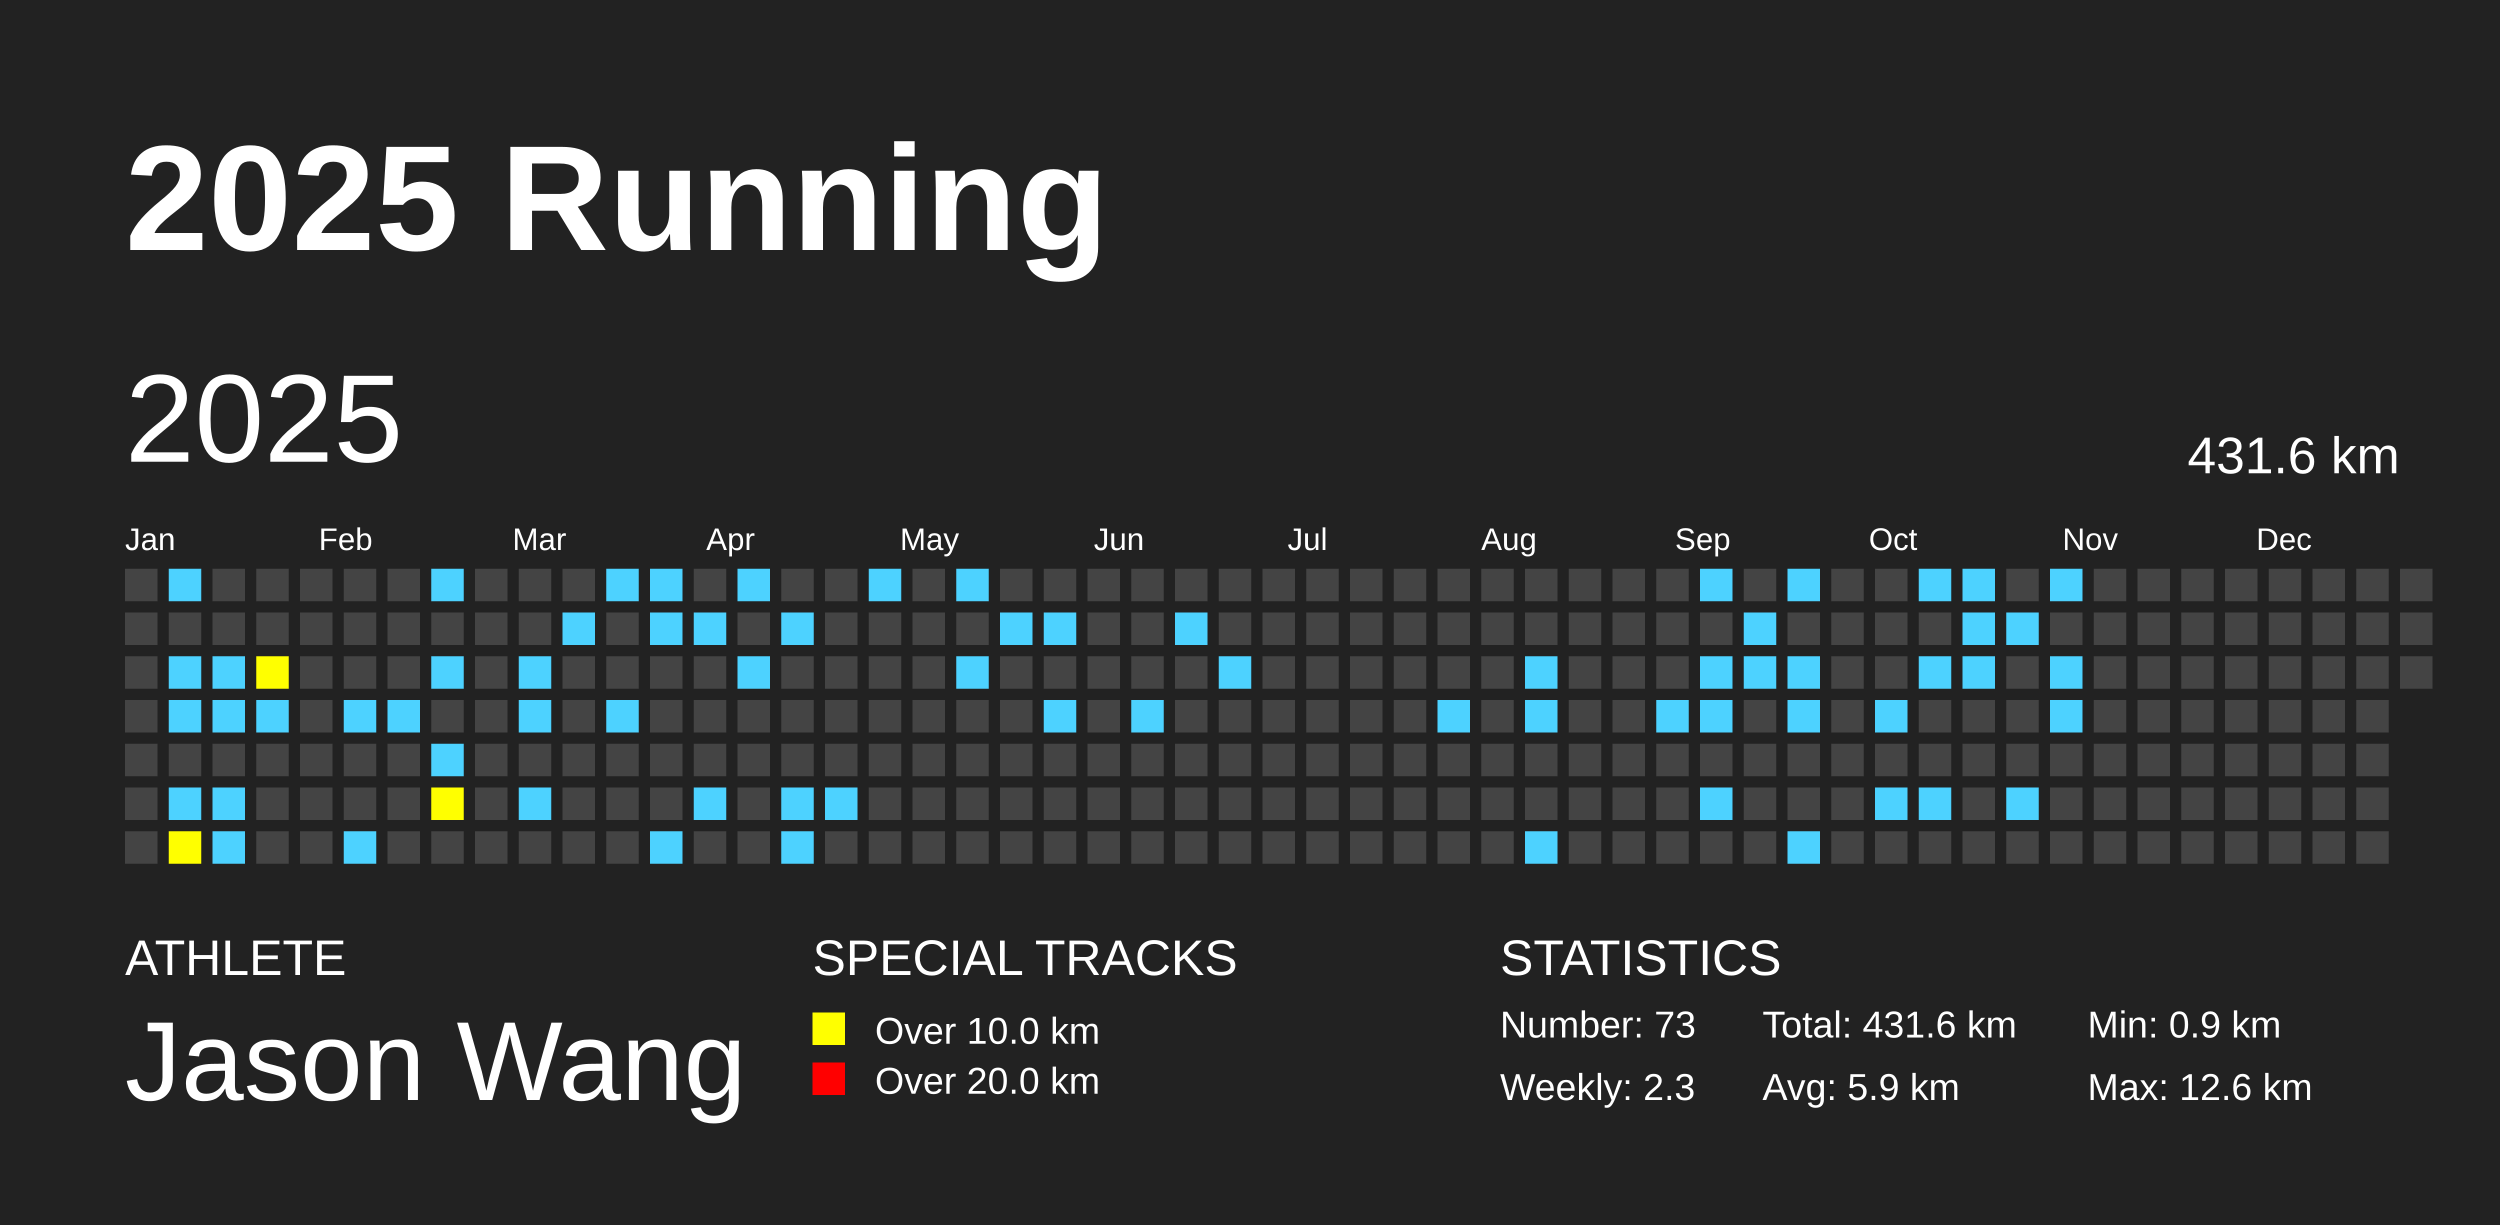
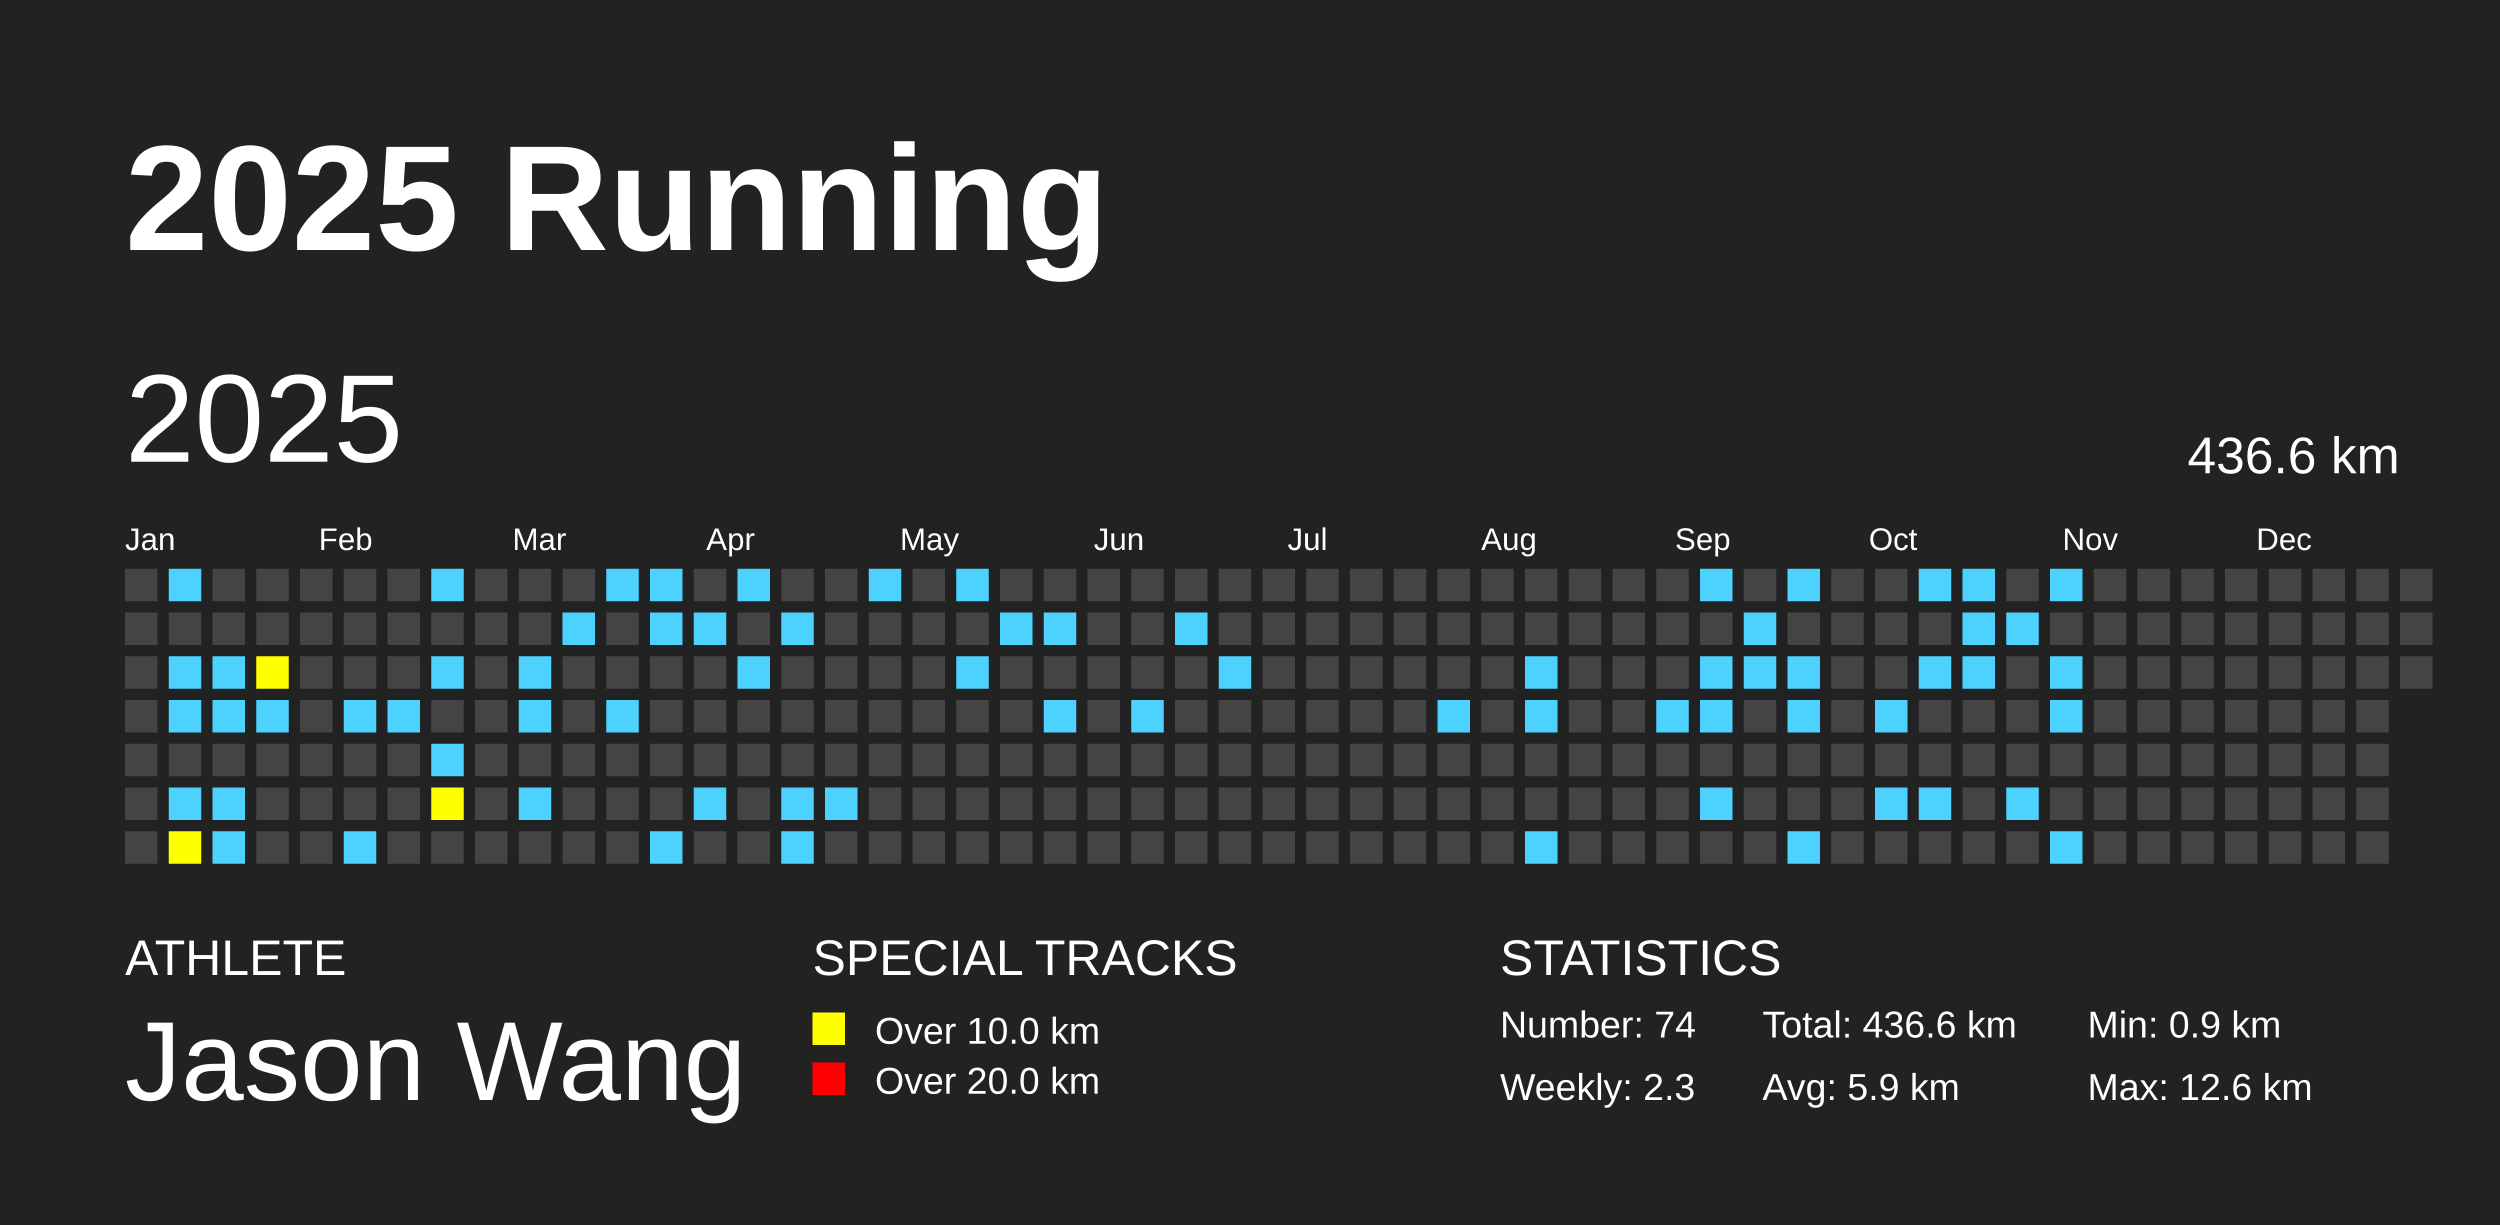
<svg xmlns="http://www.w3.org/2000/svg" baseProfile="full" height="98mm" version="1.1" viewBox="0,0,200,98" width="200mm">
  <defs />
  <rect fill="#222222" height="98" width="200" x="0" y="0" />
  <text fill="#FFFFFF" style="font-size:12px; font-family:Arial; font-weight:bold;" x="10" y="20">2025 Running</text>
  <text fill="#FFFFFF" style="font-size:4px; font-family:Arial" x="10" y="78">ATHLETE</text>
  <text fill="#FFFFFF" style="font-size:9px; font-family:Arial" x="10" y="88">Jason Wang</text>
  <text fill="#FFFFFF" style="font-size:4px; font-family:Arial" x="65" y="78">SPECIAL TRACKS</text>
  <rect fill="yellow" height="2.6" width="2.6" x="65" y="81" />
  <text fill="#FFFFFF" style="font-size:3px; font-family:Arial" x="70" y="83.5">Over 10.0 km</text>
  <rect fill="red" height="2.6" width="2.6" x="65" y="85" />
  <text fill="#FFFFFF" style="font-size:3px; font-family:Arial" x="70" y="87.5">Over 20.0 km</text>
  <text fill="#FFFFFF" style="font-size:4px; font-family:Arial" x="120" y="78">STATISTICS</text>
-   <text fill="#FFFFFF" style="font-size:3px; font-family:Arial" x="120" y="83">Number: 73</text>
+   <text fill="#FFFFFF" style="font-size:3px; font-family:Arial" x="120" y="83">Number: 74</text>
  <text fill="#FFFFFF" style="font-size:3px; font-family:Arial" x="120" y="88">Weekly: 2.3</text>
-   <text fill="#FFFFFF" style="font-size:3px; font-family:Arial" x="141" y="83">Total: 431.6 km</text>
+   <text fill="#FFFFFF" style="font-size:3px; font-family:Arial" x="141" y="83">Total: 436.6 km</text>
  <text fill="#FFFFFF" style="font-size:3px; font-family:Arial" x="141" y="88">Avg: 5.9 km</text>
  <text fill="#FFFFFF" style="font-size:3px; font-family:Arial" x="167" y="83">Min: 0.9 km</text>
  <text fill="#FFFFFF" style="font-size:3px; font-family:Arial" x="167" y="88">Max: 12.6 km</text>
  <text dominant-baseline="hanging" fill="#FFFFFF" style="font-size:10.0px; font-family:Arial;" x="10" y="30">2025</text>
-   <text dominant-baseline="hanging" fill="#FFFFFF" style="font-size:4.125px; font-family:Arial;" x="175" y="35">431.6 km</text>
+   <text dominant-baseline="hanging" fill="#FFFFFF" style="font-size:4.125px; font-family:Arial;" x="175" y="35">436.6 km</text>
  <text fill="#FFFFFF" style="font-size:2.5px; font-family:Arial" x="10.0" y="44">Jan</text>
  <text fill="#FFFFFF" style="font-size:2.5px; font-family:Arial" x="25.5" y="44">Feb</text>
  <text fill="#FFFFFF" style="font-size:2.5px; font-family:Arial" x="41.0" y="44">Mar</text>
  <text fill="#FFFFFF" style="font-size:2.5px; font-family:Arial" x="56.5" y="44">Apr</text>
  <text fill="#FFFFFF" style="font-size:2.5px; font-family:Arial" x="72.0" y="44">May</text>
  <text fill="#FFFFFF" style="font-size:2.5px; font-family:Arial" x="87.5" y="44">Jun</text>
  <text fill="#FFFFFF" style="font-size:2.5px; font-family:Arial" x="103.0" y="44">Jul</text>
  <text fill="#FFFFFF" style="font-size:2.5px; font-family:Arial" x="118.5" y="44">Aug</text>
  <text fill="#FFFFFF" style="font-size:2.5px; font-family:Arial" x="134.0" y="44">Sep</text>
  <text fill="#FFFFFF" style="font-size:2.5px; font-family:Arial" x="149.5" y="44">Oct</text>
  <text fill="#FFFFFF" style="font-size:2.5px; font-family:Arial" x="165.0" y="44">Nov</text>
  <text fill="#FFFFFF" style="font-size:2.5px; font-family:Arial" x="180.5" y="44">Dec</text>
  <rect fill="#444444" height="2.6" width="2.6" x="10.0" y="45.5" />
  <rect fill="#444444" height="2.6" width="2.6" x="10.0" y="49.0" />
  <rect fill="#444444" height="2.6" width="2.6" x="10.0" y="52.5" />
  <rect fill="#444444" height="2.6" width="2.6" x="10.0" y="56.0" />
  <rect fill="#444444" height="2.6" width="2.6" x="10.0" y="59.5" />
  <rect fill="#444444" height="2.6" width="2.6" x="10.0" y="63.0" />
  <rect fill="#444444" height="2.6" width="2.6" x="10.0" y="66.5" />
  <rect fill="#4DD2FF" height="2.6" width="2.6" x="13.5" y="45.5" />
  <rect fill="#444444" height="2.6" width="2.6" x="13.5" y="49.0" />
  <rect fill="#4DD2FF" height="2.6" width="2.6" x="13.5" y="52.5" />
  <rect fill="#4DD2FF" height="2.6" width="2.6" x="13.5" y="56.0" />
  <rect fill="#444444" height="2.6" width="2.6" x="13.5" y="59.5" />
  <rect fill="#4DD2FF" height="2.6" width="2.6" x="13.5" y="63.0" />
  <rect fill="yellow" height="2.6" width="2.6" x="13.5" y="66.5" />
  <rect fill="#444444" height="2.6" width="2.6" x="17.0" y="45.5" />
  <rect fill="#444444" height="2.6" width="2.6" x="17.0" y="49.0" />
  <rect fill="#4DD2FF" height="2.6" width="2.6" x="17.0" y="52.5" />
  <rect fill="#4DD2FF" height="2.6" width="2.6" x="17.0" y="56.0" />
  <rect fill="#444444" height="2.6" width="2.6" x="17.0" y="59.5" />
  <rect fill="#4DD2FF" height="2.6" width="2.6" x="17.0" y="63.0" />
  <rect fill="#4DD2FF" height="2.6" width="2.6" x="17.0" y="66.5" />
  <rect fill="#444444" height="2.6" width="2.6" x="20.5" y="45.5" />
  <rect fill="#444444" height="2.6" width="2.6" x="20.5" y="49.0" />
  <rect fill="yellow" height="2.6" width="2.6" x="20.5" y="52.5" />
  <rect fill="#4DD2FF" height="2.6" width="2.6" x="20.5" y="56.0" />
  <rect fill="#444444" height="2.6" width="2.6" x="20.5" y="59.5" />
  <rect fill="#444444" height="2.6" width="2.6" x="20.5" y="63.0" />
  <rect fill="#444444" height="2.6" width="2.6" x="20.5" y="66.5" />
  <rect fill="#444444" height="2.6" width="2.6" x="24.0" y="45.5" />
  <rect fill="#444444" height="2.6" width="2.6" x="24.0" y="49.0" />
  <rect fill="#444444" height="2.6" width="2.6" x="24.0" y="52.5" />
  <rect fill="#444444" height="2.6" width="2.6" x="24.0" y="56.0" />
  <rect fill="#444444" height="2.6" width="2.6" x="24.0" y="59.5" />
  <rect fill="#444444" height="2.6" width="2.6" x="24.0" y="63.0" />
  <rect fill="#444444" height="2.6" width="2.6" x="24.0" y="66.5" />
  <rect fill="#444444" height="2.6" width="2.6" x="27.5" y="45.5" />
  <rect fill="#444444" height="2.6" width="2.6" x="27.5" y="49.0" />
  <rect fill="#444444" height="2.6" width="2.6" x="27.5" y="52.5" />
  <rect fill="#4DD2FF" height="2.6" width="2.6" x="27.5" y="56.0" />
  <rect fill="#444444" height="2.6" width="2.6" x="27.5" y="59.5" />
  <rect fill="#444444" height="2.6" width="2.6" x="27.5" y="63.0" />
  <rect fill="#4DD2FF" height="2.6" width="2.6" x="27.5" y="66.5" />
  <rect fill="#444444" height="2.6" width="2.6" x="31.0" y="45.5" />
  <rect fill="#444444" height="2.6" width="2.6" x="31.0" y="49.0" />
  <rect fill="#444444" height="2.6" width="2.6" x="31.0" y="52.5" />
  <rect fill="#4DD2FF" height="2.6" width="2.6" x="31.0" y="56.0" />
  <rect fill="#444444" height="2.6" width="2.6" x="31.0" y="59.5" />
  <rect fill="#444444" height="2.6" width="2.6" x="31.0" y="63.0" />
  <rect fill="#444444" height="2.6" width="2.6" x="31.0" y="66.5" />
  <rect fill="#4DD2FF" height="2.6" width="2.6" x="34.5" y="45.5" />
  <rect fill="#444444" height="2.6" width="2.6" x="34.5" y="49.0" />
  <rect fill="#4DD2FF" height="2.6" width="2.6" x="34.5" y="52.5" />
  <rect fill="#444444" height="2.6" width="2.6" x="34.5" y="56.0" />
  <rect fill="#4DD2FF" height="2.6" width="2.6" x="34.5" y="59.5" />
  <rect fill="yellow" height="2.6" width="2.6" x="34.5" y="63.0" />
  <rect fill="#444444" height="2.6" width="2.6" x="34.5" y="66.5" />
  <rect fill="#444444" height="2.6" width="2.6" x="38.0" y="45.5" />
  <rect fill="#444444" height="2.6" width="2.6" x="38.0" y="49.0" />
  <rect fill="#444444" height="2.6" width="2.6" x="38.0" y="52.5" />
  <rect fill="#444444" height="2.6" width="2.6" x="38.0" y="56.0" />
  <rect fill="#444444" height="2.6" width="2.6" x="38.0" y="59.5" />
  <rect fill="#444444" height="2.6" width="2.6" x="38.0" y="63.0" />
  <rect fill="#444444" height="2.6" width="2.6" x="38.0" y="66.5" />
  <rect fill="#444444" height="2.6" width="2.6" x="41.5" y="45.5" />
  <rect fill="#444444" height="2.6" width="2.6" x="41.5" y="49.0" />
  <rect fill="#4DD2FF" height="2.6" width="2.6" x="41.5" y="52.5" />
  <rect fill="#4DD2FF" height="2.6" width="2.6" x="41.5" y="56.0" />
  <rect fill="#444444" height="2.6" width="2.6" x="41.5" y="59.5" />
  <rect fill="#4DD2FF" height="2.6" width="2.6" x="41.5" y="63.0" />
  <rect fill="#444444" height="2.6" width="2.6" x="41.5" y="66.5" />
  <rect fill="#444444" height="2.6" width="2.6" x="45.0" y="45.5" />
  <rect fill="#4DD2FF" height="2.6" width="2.6" x="45.0" y="49.0" />
  <rect fill="#444444" height="2.6" width="2.6" x="45.0" y="52.5" />
  <rect fill="#444444" height="2.6" width="2.6" x="45.0" y="56.0" />
  <rect fill="#444444" height="2.6" width="2.6" x="45.0" y="59.5" />
  <rect fill="#444444" height="2.6" width="2.6" x="45.0" y="63.0" />
  <rect fill="#444444" height="2.6" width="2.6" x="45.0" y="66.5" />
  <rect fill="#4DD2FF" height="2.6" width="2.6" x="48.5" y="45.5" />
  <rect fill="#444444" height="2.6" width="2.6" x="48.5" y="49.0" />
  <rect fill="#444444" height="2.6" width="2.6" x="48.5" y="52.5" />
  <rect fill="#4DD2FF" height="2.6" width="2.6" x="48.5" y="56.0" />
  <rect fill="#444444" height="2.6" width="2.6" x="48.5" y="59.5" />
  <rect fill="#444444" height="2.6" width="2.6" x="48.5" y="63.0" />
  <rect fill="#444444" height="2.6" width="2.6" x="48.5" y="66.5" />
  <rect fill="#4DD2FF" height="2.6" width="2.6" x="52.0" y="45.5" />
  <rect fill="#4DD2FF" height="2.6" width="2.6" x="52.0" y="49.0" />
  <rect fill="#444444" height="2.6" width="2.6" x="52.0" y="52.5" />
  <rect fill="#444444" height="2.6" width="2.6" x="52.0" y="56.0" />
  <rect fill="#444444" height="2.6" width="2.6" x="52.0" y="59.5" />
  <rect fill="#444444" height="2.6" width="2.6" x="52.0" y="63.0" />
  <rect fill="#4DD2FF" height="2.6" width="2.6" x="52.0" y="66.5" />
  <rect fill="#444444" height="2.6" width="2.6" x="55.5" y="45.5" />
  <rect fill="#4DD2FF" height="2.6" width="2.6" x="55.5" y="49.0" />
  <rect fill="#444444" height="2.6" width="2.6" x="55.5" y="52.5" />
  <rect fill="#444444" height="2.6" width="2.6" x="55.5" y="56.0" />
  <rect fill="#444444" height="2.6" width="2.6" x="55.5" y="59.5" />
  <rect fill="#4DD2FF" height="2.6" width="2.6" x="55.5" y="63.0" />
  <rect fill="#444444" height="2.6" width="2.6" x="55.5" y="66.5" />
  <rect fill="#4DD2FF" height="2.6" width="2.6" x="59.0" y="45.5" />
  <rect fill="#444444" height="2.6" width="2.6" x="59.0" y="49.0" />
  <rect fill="#4DD2FF" height="2.6" width="2.6" x="59.0" y="52.5" />
  <rect fill="#444444" height="2.6" width="2.6" x="59.0" y="56.0" />
  <rect fill="#444444" height="2.6" width="2.6" x="59.0" y="59.5" />
  <rect fill="#444444" height="2.6" width="2.6" x="59.0" y="63.0" />
  <rect fill="#444444" height="2.6" width="2.6" x="59.0" y="66.5" />
  <rect fill="#444444" height="2.6" width="2.6" x="62.5" y="45.5" />
  <rect fill="#4DD2FF" height="2.6" width="2.6" x="62.5" y="49.0" />
  <rect fill="#444444" height="2.6" width="2.6" x="62.5" y="52.5" />
  <rect fill="#444444" height="2.6" width="2.6" x="62.5" y="56.0" />
  <rect fill="#444444" height="2.6" width="2.6" x="62.5" y="59.5" />
  <rect fill="#4DD2FF" height="2.6" width="2.6" x="62.5" y="63.0" />
  <rect fill="#4DD2FF" height="2.6" width="2.6" x="62.5" y="66.5" />
  <rect fill="#444444" height="2.6" width="2.6" x="66.0" y="45.5" />
  <rect fill="#444444" height="2.6" width="2.6" x="66.0" y="49.0" />
  <rect fill="#444444" height="2.6" width="2.6" x="66.0" y="52.5" />
  <rect fill="#444444" height="2.6" width="2.6" x="66.0" y="56.0" />
  <rect fill="#444444" height="2.6" width="2.6" x="66.0" y="59.5" />
  <rect fill="#4DD2FF" height="2.6" width="2.6" x="66.0" y="63.0" />
  <rect fill="#444444" height="2.6" width="2.6" x="66.0" y="66.5" />
  <rect fill="#4DD2FF" height="2.6" width="2.6" x="69.5" y="45.5" />
  <rect fill="#444444" height="2.6" width="2.6" x="69.5" y="49.0" />
  <rect fill="#444444" height="2.6" width="2.6" x="69.5" y="52.5" />
  <rect fill="#444444" height="2.6" width="2.6" x="69.5" y="56.0" />
  <rect fill="#444444" height="2.6" width="2.6" x="69.5" y="59.5" />
  <rect fill="#444444" height="2.6" width="2.6" x="69.5" y="63.0" />
  <rect fill="#444444" height="2.6" width="2.6" x="69.5" y="66.5" />
  <rect fill="#444444" height="2.6" width="2.6" x="73.0" y="45.5" />
  <rect fill="#444444" height="2.6" width="2.6" x="73.0" y="49.0" />
  <rect fill="#444444" height="2.6" width="2.6" x="73.0" y="52.5" />
  <rect fill="#444444" height="2.6" width="2.6" x="73.0" y="56.0" />
  <rect fill="#444444" height="2.6" width="2.6" x="73.0" y="59.5" />
  <rect fill="#444444" height="2.6" width="2.6" x="73.0" y="63.0" />
  <rect fill="#444444" height="2.6" width="2.6" x="73.0" y="66.5" />
  <rect fill="#4DD2FF" height="2.6" width="2.6" x="76.5" y="45.5" />
  <rect fill="#444444" height="2.6" width="2.6" x="76.5" y="49.0" />
  <rect fill="#4DD2FF" height="2.6" width="2.6" x="76.5" y="52.5" />
  <rect fill="#444444" height="2.6" width="2.6" x="76.5" y="56.0" />
  <rect fill="#444444" height="2.6" width="2.6" x="76.5" y="59.5" />
  <rect fill="#444444" height="2.6" width="2.6" x="76.5" y="63.0" />
  <rect fill="#444444" height="2.6" width="2.6" x="76.5" y="66.5" />
  <rect fill="#444444" height="2.6" width="2.6" x="80.0" y="45.5" />
  <rect fill="#4DD2FF" height="2.6" width="2.6" x="80.0" y="49.0" />
  <rect fill="#444444" height="2.6" width="2.6" x="80.0" y="52.5" />
  <rect fill="#444444" height="2.6" width="2.6" x="80.0" y="56.0" />
  <rect fill="#444444" height="2.6" width="2.6" x="80.0" y="59.5" />
  <rect fill="#444444" height="2.6" width="2.6" x="80.0" y="63.0" />
  <rect fill="#444444" height="2.6" width="2.6" x="80.0" y="66.5" />
  <rect fill="#444444" height="2.6" width="2.6" x="83.5" y="45.5" />
  <rect fill="#4DD2FF" height="2.6" width="2.6" x="83.5" y="49.0" />
  <rect fill="#444444" height="2.6" width="2.6" x="83.5" y="52.5" />
  <rect fill="#4DD2FF" height="2.6" width="2.6" x="83.5" y="56.0" />
  <rect fill="#444444" height="2.6" width="2.6" x="83.5" y="59.5" />
  <rect fill="#444444" height="2.6" width="2.6" x="83.5" y="63.0" />
  <rect fill="#444444" height="2.6" width="2.6" x="83.5" y="66.5" />
  <rect fill="#444444" height="2.6" width="2.6" x="87.0" y="45.5" />
  <rect fill="#444444" height="2.6" width="2.6" x="87.0" y="49.0" />
  <rect fill="#444444" height="2.6" width="2.6" x="87.0" y="52.5" />
  <rect fill="#444444" height="2.6" width="2.6" x="87.0" y="56.0" />
  <rect fill="#444444" height="2.6" width="2.6" x="87.0" y="59.5" />
  <rect fill="#444444" height="2.6" width="2.6" x="87.0" y="63.0" />
  <rect fill="#444444" height="2.6" width="2.6" x="87.0" y="66.5" />
  <rect fill="#444444" height="2.6" width="2.6" x="90.5" y="45.5" />
  <rect fill="#444444" height="2.6" width="2.6" x="90.5" y="49.0" />
  <rect fill="#444444" height="2.6" width="2.6" x="90.5" y="52.5" />
  <rect fill="#4DD2FF" height="2.6" width="2.6" x="90.5" y="56.0" />
  <rect fill="#444444" height="2.6" width="2.6" x="90.5" y="59.5" />
  <rect fill="#444444" height="2.6" width="2.6" x="90.5" y="63.0" />
  <rect fill="#444444" height="2.6" width="2.6" x="90.5" y="66.5" />
  <rect fill="#444444" height="2.6" width="2.6" x="94.0" y="45.5" />
  <rect fill="#4DD2FF" height="2.6" width="2.6" x="94.0" y="49.0" />
  <rect fill="#444444" height="2.6" width="2.6" x="94.0" y="52.5" />
  <rect fill="#444444" height="2.6" width="2.6" x="94.0" y="56.0" />
  <rect fill="#444444" height="2.6" width="2.6" x="94.0" y="59.5" />
  <rect fill="#444444" height="2.6" width="2.6" x="94.0" y="63.0" />
  <rect fill="#444444" height="2.6" width="2.6" x="94.0" y="66.5" />
  <rect fill="#444444" height="2.6" width="2.6" x="97.5" y="45.5" />
  <rect fill="#444444" height="2.6" width="2.6" x="97.5" y="49.0" />
  <rect fill="#4DD2FF" height="2.6" width="2.6" x="97.5" y="52.5" />
  <rect fill="#444444" height="2.6" width="2.6" x="97.5" y="56.0" />
  <rect fill="#444444" height="2.6" width="2.6" x="97.5" y="59.5" />
  <rect fill="#444444" height="2.6" width="2.6" x="97.5" y="63.0" />
  <rect fill="#444444" height="2.6" width="2.6" x="97.5" y="66.5" />
  <rect fill="#444444" height="2.6" width="2.6" x="101.0" y="45.5" />
  <rect fill="#444444" height="2.6" width="2.6" x="101.0" y="49.0" />
  <rect fill="#444444" height="2.6" width="2.6" x="101.0" y="52.5" />
  <rect fill="#444444" height="2.6" width="2.6" x="101.0" y="56.0" />
  <rect fill="#444444" height="2.6" width="2.6" x="101.0" y="59.5" />
  <rect fill="#444444" height="2.6" width="2.6" x="101.0" y="63.0" />
  <rect fill="#444444" height="2.6" width="2.6" x="101.0" y="66.5" />
  <rect fill="#444444" height="2.6" width="2.6" x="104.5" y="45.5" />
  <rect fill="#444444" height="2.6" width="2.6" x="104.5" y="49.0" />
  <rect fill="#444444" height="2.6" width="2.6" x="104.5" y="52.5" />
  <rect fill="#444444" height="2.6" width="2.6" x="104.5" y="56.0" />
  <rect fill="#444444" height="2.6" width="2.6" x="104.5" y="59.5" />
  <rect fill="#444444" height="2.6" width="2.6" x="104.5" y="63.0" />
  <rect fill="#444444" height="2.6" width="2.6" x="104.5" y="66.5" />
  <rect fill="#444444" height="2.6" width="2.6" x="108.0" y="45.5" />
  <rect fill="#444444" height="2.6" width="2.6" x="108.0" y="49.0" />
  <rect fill="#444444" height="2.6" width="2.6" x="108.0" y="52.5" />
  <rect fill="#444444" height="2.6" width="2.6" x="108.0" y="56.0" />
  <rect fill="#444444" height="2.6" width="2.6" x="108.0" y="59.5" />
  <rect fill="#444444" height="2.6" width="2.6" x="108.0" y="63.0" />
  <rect fill="#444444" height="2.6" width="2.6" x="108.0" y="66.5" />
  <rect fill="#444444" height="2.6" width="2.6" x="111.5" y="45.5" />
  <rect fill="#444444" height="2.6" width="2.6" x="111.5" y="49.0" />
  <rect fill="#444444" height="2.6" width="2.6" x="111.5" y="52.5" />
  <rect fill="#444444" height="2.6" width="2.6" x="111.5" y="56.0" />
  <rect fill="#444444" height="2.6" width="2.6" x="111.5" y="59.5" />
  <rect fill="#444444" height="2.6" width="2.6" x="111.5" y="63.0" />
  <rect fill="#444444" height="2.6" width="2.6" x="111.5" y="66.5" />
  <rect fill="#444444" height="2.6" width="2.6" x="115.0" y="45.5" />
  <rect fill="#444444" height="2.6" width="2.6" x="115.0" y="49.0" />
  <rect fill="#444444" height="2.6" width="2.6" x="115.0" y="52.5" />
  <rect fill="#4DD2FF" height="2.6" width="2.6" x="115.0" y="56.0" />
  <rect fill="#444444" height="2.6" width="2.6" x="115.0" y="59.5" />
  <rect fill="#444444" height="2.6" width="2.6" x="115.0" y="63.0" />
  <rect fill="#444444" height="2.6" width="2.6" x="115.0" y="66.5" />
  <rect fill="#444444" height="2.6" width="2.6" x="118.5" y="45.5" />
  <rect fill="#444444" height="2.6" width="2.6" x="118.5" y="49.0" />
  <rect fill="#444444" height="2.6" width="2.6" x="118.5" y="52.5" />
  <rect fill="#444444" height="2.6" width="2.6" x="118.5" y="56.0" />
  <rect fill="#444444" height="2.6" width="2.6" x="118.5" y="59.5" />
  <rect fill="#444444" height="2.6" width="2.6" x="118.5" y="63.0" />
  <rect fill="#444444" height="2.6" width="2.6" x="118.5" y="66.5" />
  <rect fill="#444444" height="2.6" width="2.6" x="122.0" y="45.5" />
  <rect fill="#444444" height="2.6" width="2.6" x="122.0" y="49.0" />
  <rect fill="#4DD2FF" height="2.6" width="2.6" x="122.0" y="52.5" />
  <rect fill="#4DD2FF" height="2.6" width="2.6" x="122.0" y="56.0" />
  <rect fill="#444444" height="2.6" width="2.6" x="122.0" y="59.5" />
  <rect fill="#444444" height="2.6" width="2.6" x="122.0" y="63.0" />
  <rect fill="#4DD2FF" height="2.6" width="2.6" x="122.0" y="66.5" />
  <rect fill="#444444" height="2.6" width="2.6" x="125.5" y="45.5" />
  <rect fill="#444444" height="2.6" width="2.6" x="125.5" y="49.0" />
  <rect fill="#444444" height="2.6" width="2.6" x="125.5" y="52.5" />
  <rect fill="#444444" height="2.6" width="2.6" x="125.5" y="56.0" />
  <rect fill="#444444" height="2.6" width="2.6" x="125.5" y="59.5" />
  <rect fill="#444444" height="2.6" width="2.6" x="125.5" y="63.0" />
  <rect fill="#444444" height="2.6" width="2.6" x="125.5" y="66.5" />
  <rect fill="#444444" height="2.6" width="2.6" x="129.0" y="45.5" />
  <rect fill="#444444" height="2.6" width="2.6" x="129.0" y="49.0" />
  <rect fill="#444444" height="2.6" width="2.6" x="129.0" y="52.5" />
  <rect fill="#444444" height="2.6" width="2.6" x="129.0" y="56.0" />
  <rect fill="#444444" height="2.6" width="2.6" x="129.0" y="59.5" />
  <rect fill="#444444" height="2.6" width="2.6" x="129.0" y="63.0" />
  <rect fill="#444444" height="2.6" width="2.6" x="129.0" y="66.5" />
  <rect fill="#444444" height="2.6" width="2.6" x="132.5" y="45.5" />
  <rect fill="#444444" height="2.6" width="2.6" x="132.5" y="49.0" />
  <rect fill="#444444" height="2.6" width="2.6" x="132.5" y="52.5" />
  <rect fill="#4DD2FF" height="2.6" width="2.6" x="132.5" y="56.0" />
  <rect fill="#444444" height="2.6" width="2.6" x="132.5" y="59.5" />
  <rect fill="#444444" height="2.6" width="2.6" x="132.5" y="63.0" />
  <rect fill="#444444" height="2.6" width="2.6" x="132.5" y="66.5" />
  <rect fill="#4DD2FF" height="2.6" width="2.6" x="136.0" y="45.5" />
  <rect fill="#444444" height="2.6" width="2.6" x="136.0" y="49.0" />
  <rect fill="#4DD2FF" height="2.6" width="2.6" x="136.0" y="52.5" />
  <rect fill="#4DD2FF" height="2.6" width="2.6" x="136.0" y="56.0" />
  <rect fill="#444444" height="2.6" width="2.6" x="136.0" y="59.5" />
  <rect fill="#4DD2FF" height="2.6" width="2.6" x="136.0" y="63.0" />
  <rect fill="#444444" height="2.6" width="2.6" x="136.0" y="66.5" />
  <rect fill="#444444" height="2.6" width="2.6" x="139.5" y="45.5" />
  <rect fill="#4DD2FF" height="2.6" width="2.6" x="139.5" y="49.0" />
  <rect fill="#4DD2FF" height="2.6" width="2.6" x="139.5" y="52.5" />
  <rect fill="#444444" height="2.6" width="2.6" x="139.5" y="56.0" />
  <rect fill="#444444" height="2.6" width="2.6" x="139.5" y="59.5" />
  <rect fill="#444444" height="2.6" width="2.6" x="139.5" y="63.0" />
  <rect fill="#444444" height="2.6" width="2.6" x="139.5" y="66.5" />
  <rect fill="#4DD2FF" height="2.6" width="2.6" x="143.0" y="45.5" />
  <rect fill="#444444" height="2.6" width="2.6" x="143.0" y="49.0" />
  <rect fill="#4DD2FF" height="2.6" width="2.6" x="143.0" y="52.5" />
  <rect fill="#4DD2FF" height="2.6" width="2.6" x="143.0" y="56.0" />
  <rect fill="#444444" height="2.6" width="2.6" x="143.0" y="59.5" />
  <rect fill="#444444" height="2.6" width="2.6" x="143.0" y="63.0" />
  <rect fill="#4DD2FF" height="2.6" width="2.6" x="143.0" y="66.5" />
  <rect fill="#444444" height="2.6" width="2.6" x="146.5" y="45.5" />
  <rect fill="#444444" height="2.6" width="2.6" x="146.5" y="49.0" />
  <rect fill="#444444" height="2.6" width="2.6" x="146.5" y="52.5" />
  <rect fill="#444444" height="2.6" width="2.6" x="146.5" y="56.0" />
  <rect fill="#444444" height="2.6" width="2.6" x="146.5" y="59.5" />
  <rect fill="#444444" height="2.6" width="2.6" x="146.5" y="63.0" />
  <rect fill="#444444" height="2.6" width="2.6" x="146.5" y="66.5" />
  <rect fill="#444444" height="2.6" width="2.6" x="150.0" y="45.5" />
  <rect fill="#444444" height="2.6" width="2.6" x="150.0" y="49.0" />
  <rect fill="#444444" height="2.6" width="2.6" x="150.0" y="52.5" />
  <rect fill="#4DD2FF" height="2.6" width="2.6" x="150.0" y="56.0" />
  <rect fill="#444444" height="2.6" width="2.6" x="150.0" y="59.5" />
  <rect fill="#4DD2FF" height="2.6" width="2.6" x="150.0" y="63.0" />
  <rect fill="#444444" height="2.6" width="2.6" x="150.0" y="66.5" />
  <rect fill="#4DD2FF" height="2.6" width="2.6" x="153.5" y="45.5" />
  <rect fill="#444444" height="2.6" width="2.6" x="153.5" y="49.0" />
  <rect fill="#4DD2FF" height="2.6" width="2.6" x="153.5" y="52.5" />
  <rect fill="#444444" height="2.6" width="2.6" x="153.5" y="56.0" />
  <rect fill="#444444" height="2.6" width="2.6" x="153.5" y="59.5" />
  <rect fill="#4DD2FF" height="2.6" width="2.6" x="153.5" y="63.0" />
  <rect fill="#444444" height="2.6" width="2.6" x="153.5" y="66.5" />
  <rect fill="#4DD2FF" height="2.6" width="2.6" x="157.0" y="45.5" />
  <rect fill="#4DD2FF" height="2.6" width="2.6" x="157.0" y="49.0" />
  <rect fill="#4DD2FF" height="2.6" width="2.6" x="157.0" y="52.5" />
  <rect fill="#444444" height="2.6" width="2.6" x="157.0" y="56.0" />
  <rect fill="#444444" height="2.6" width="2.6" x="157.0" y="59.5" />
  <rect fill="#444444" height="2.6" width="2.6" x="157.0" y="63.0" />
  <rect fill="#444444" height="2.6" width="2.6" x="157.0" y="66.5" />
  <rect fill="#444444" height="2.6" width="2.6" x="160.5" y="45.5" />
  <rect fill="#4DD2FF" height="2.6" width="2.6" x="160.5" y="49.0" />
  <rect fill="#444444" height="2.6" width="2.6" x="160.5" y="52.5" />
  <rect fill="#444444" height="2.6" width="2.6" x="160.5" y="56.0" />
  <rect fill="#444444" height="2.6" width="2.6" x="160.5" y="59.5" />
  <rect fill="#4DD2FF" height="2.6" width="2.6" x="160.5" y="63.0" />
  <rect fill="#444444" height="2.6" width="2.6" x="160.5" y="66.5" />
  <rect fill="#4DD2FF" height="2.6" width="2.6" x="164.0" y="45.5" />
  <rect fill="#444444" height="2.6" width="2.6" x="164.0" y="49.0" />
  <rect fill="#4DD2FF" height="2.6" width="2.6" x="164.0" y="52.5" />
  <rect fill="#4DD2FF" height="2.6" width="2.6" x="164.0" y="56.0" />
  <rect fill="#444444" height="2.6" width="2.6" x="164.0" y="59.5" />
  <rect fill="#444444" height="2.6" width="2.6" x="164.0" y="63.0" />
-   <rect fill="#444444" height="2.6" width="2.6" x="164.0" y="66.5" />
+   <rect fill="#4DD2FF" height="2.6" width="2.6" x="164.0" y="66.5" />
  <rect fill="#444444" height="2.6" width="2.6" x="167.5" y="45.5" />
  <rect fill="#444444" height="2.6" width="2.6" x="167.5" y="49.0" />
  <rect fill="#444444" height="2.6" width="2.6" x="167.5" y="52.5" />
  <rect fill="#444444" height="2.6" width="2.6" x="167.5" y="56.0" />
  <rect fill="#444444" height="2.6" width="2.6" x="167.5" y="59.5" />
  <rect fill="#444444" height="2.6" width="2.6" x="167.5" y="63.0" />
  <rect fill="#444444" height="2.6" width="2.6" x="167.5" y="66.5" />
  <rect fill="#444444" height="2.6" width="2.6" x="171.0" y="45.5" />
  <rect fill="#444444" height="2.6" width="2.6" x="171.0" y="49.0" />
  <rect fill="#444444" height="2.6" width="2.6" x="171.0" y="52.5" />
  <rect fill="#444444" height="2.6" width="2.6" x="171.0" y="56.0" />
  <rect fill="#444444" height="2.6" width="2.6" x="171.0" y="59.5" />
  <rect fill="#444444" height="2.6" width="2.6" x="171.0" y="63.0" />
  <rect fill="#444444" height="2.6" width="2.6" x="171.0" y="66.5" />
  <rect fill="#444444" height="2.6" width="2.6" x="174.5" y="45.5" />
  <rect fill="#444444" height="2.6" width="2.6" x="174.5" y="49.0" />
  <rect fill="#444444" height="2.6" width="2.6" x="174.5" y="52.5" />
  <rect fill="#444444" height="2.6" width="2.6" x="174.5" y="56.0" />
  <rect fill="#444444" height="2.6" width="2.6" x="174.5" y="59.5" />
  <rect fill="#444444" height="2.6" width="2.6" x="174.5" y="63.0" />
  <rect fill="#444444" height="2.6" width="2.6" x="174.5" y="66.5" />
  <rect fill="#444444" height="2.6" width="2.6" x="178.0" y="45.5" />
  <rect fill="#444444" height="2.6" width="2.6" x="178.0" y="49.0" />
  <rect fill="#444444" height="2.6" width="2.6" x="178.0" y="52.5" />
  <rect fill="#444444" height="2.6" width="2.6" x="178.0" y="56.0" />
  <rect fill="#444444" height="2.6" width="2.6" x="178.0" y="59.5" />
  <rect fill="#444444" height="2.6" width="2.6" x="178.0" y="63.0" />
  <rect fill="#444444" height="2.6" width="2.6" x="178.0" y="66.5" />
  <rect fill="#444444" height="2.6" width="2.6" x="181.5" y="45.5" />
  <rect fill="#444444" height="2.6" width="2.6" x="181.5" y="49.0" />
  <rect fill="#444444" height="2.6" width="2.6" x="181.5" y="52.5" />
  <rect fill="#444444" height="2.6" width="2.6" x="181.5" y="56.0" />
  <rect fill="#444444" height="2.6" width="2.6" x="181.5" y="59.5" />
  <rect fill="#444444" height="2.6" width="2.6" x="181.5" y="63.0" />
  <rect fill="#444444" height="2.6" width="2.6" x="181.5" y="66.5" />
  <rect fill="#444444" height="2.6" width="2.6" x="185.0" y="45.5" />
  <rect fill="#444444" height="2.6" width="2.6" x="185.0" y="49.0" />
  <rect fill="#444444" height="2.6" width="2.6" x="185.0" y="52.5" />
  <rect fill="#444444" height="2.6" width="2.6" x="185.0" y="56.0" />
  <rect fill="#444444" height="2.6" width="2.6" x="185.0" y="59.5" />
  <rect fill="#444444" height="2.6" width="2.6" x="185.0" y="63.0" />
  <rect fill="#444444" height="2.6" width="2.6" x="185.0" y="66.5" />
  <rect fill="#444444" height="2.6" width="2.6" x="188.5" y="45.5" />
  <rect fill="#444444" height="2.6" width="2.6" x="188.5" y="49.0" />
  <rect fill="#444444" height="2.6" width="2.6" x="188.5" y="52.5" />
  <rect fill="#444444" height="2.6" width="2.6" x="188.5" y="56.0" />
  <rect fill="#444444" height="2.6" width="2.6" x="188.5" y="59.5" />
  <rect fill="#444444" height="2.6" width="2.6" x="188.5" y="63.0" />
  <rect fill="#444444" height="2.6" width="2.6" x="188.5" y="66.5" />
  <rect fill="#444444" height="2.6" width="2.6" x="192.0" y="45.5" />
  <rect fill="#444444" height="2.6" width="2.6" x="192.0" y="49.0" />
  <rect fill="#444444" height="2.6" width="2.6" x="192.0" y="52.5" />
</svg>
